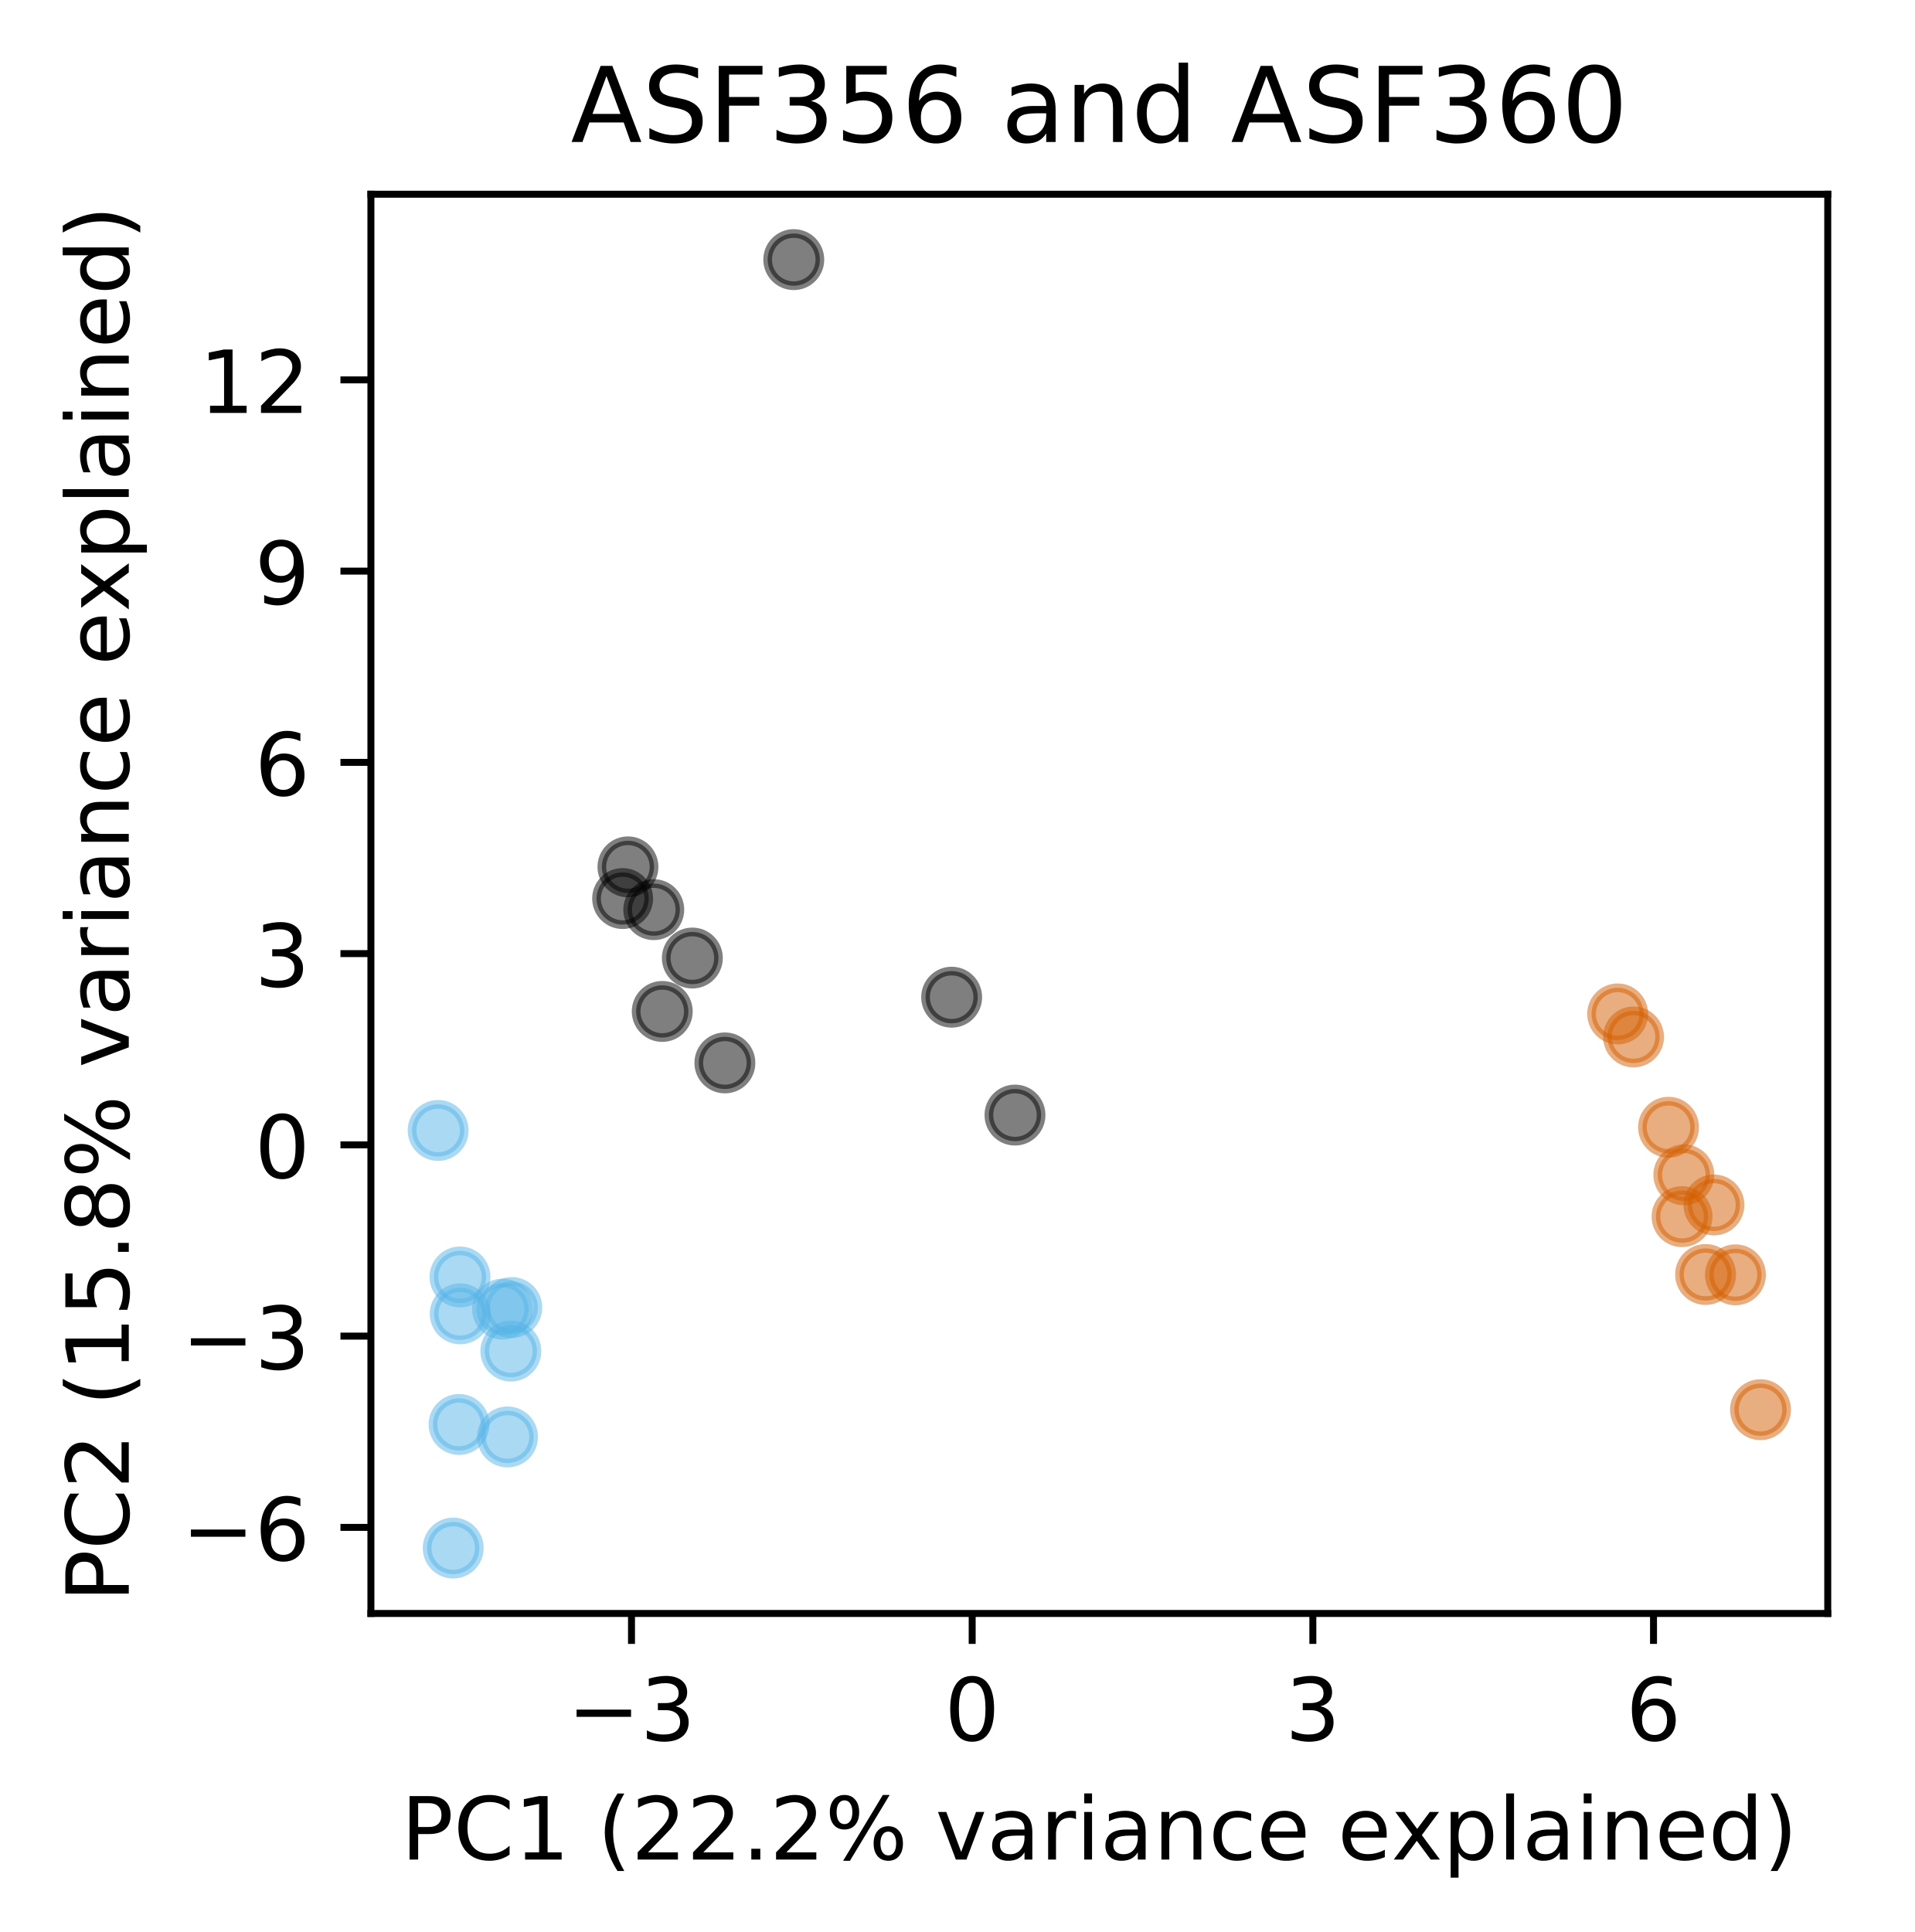
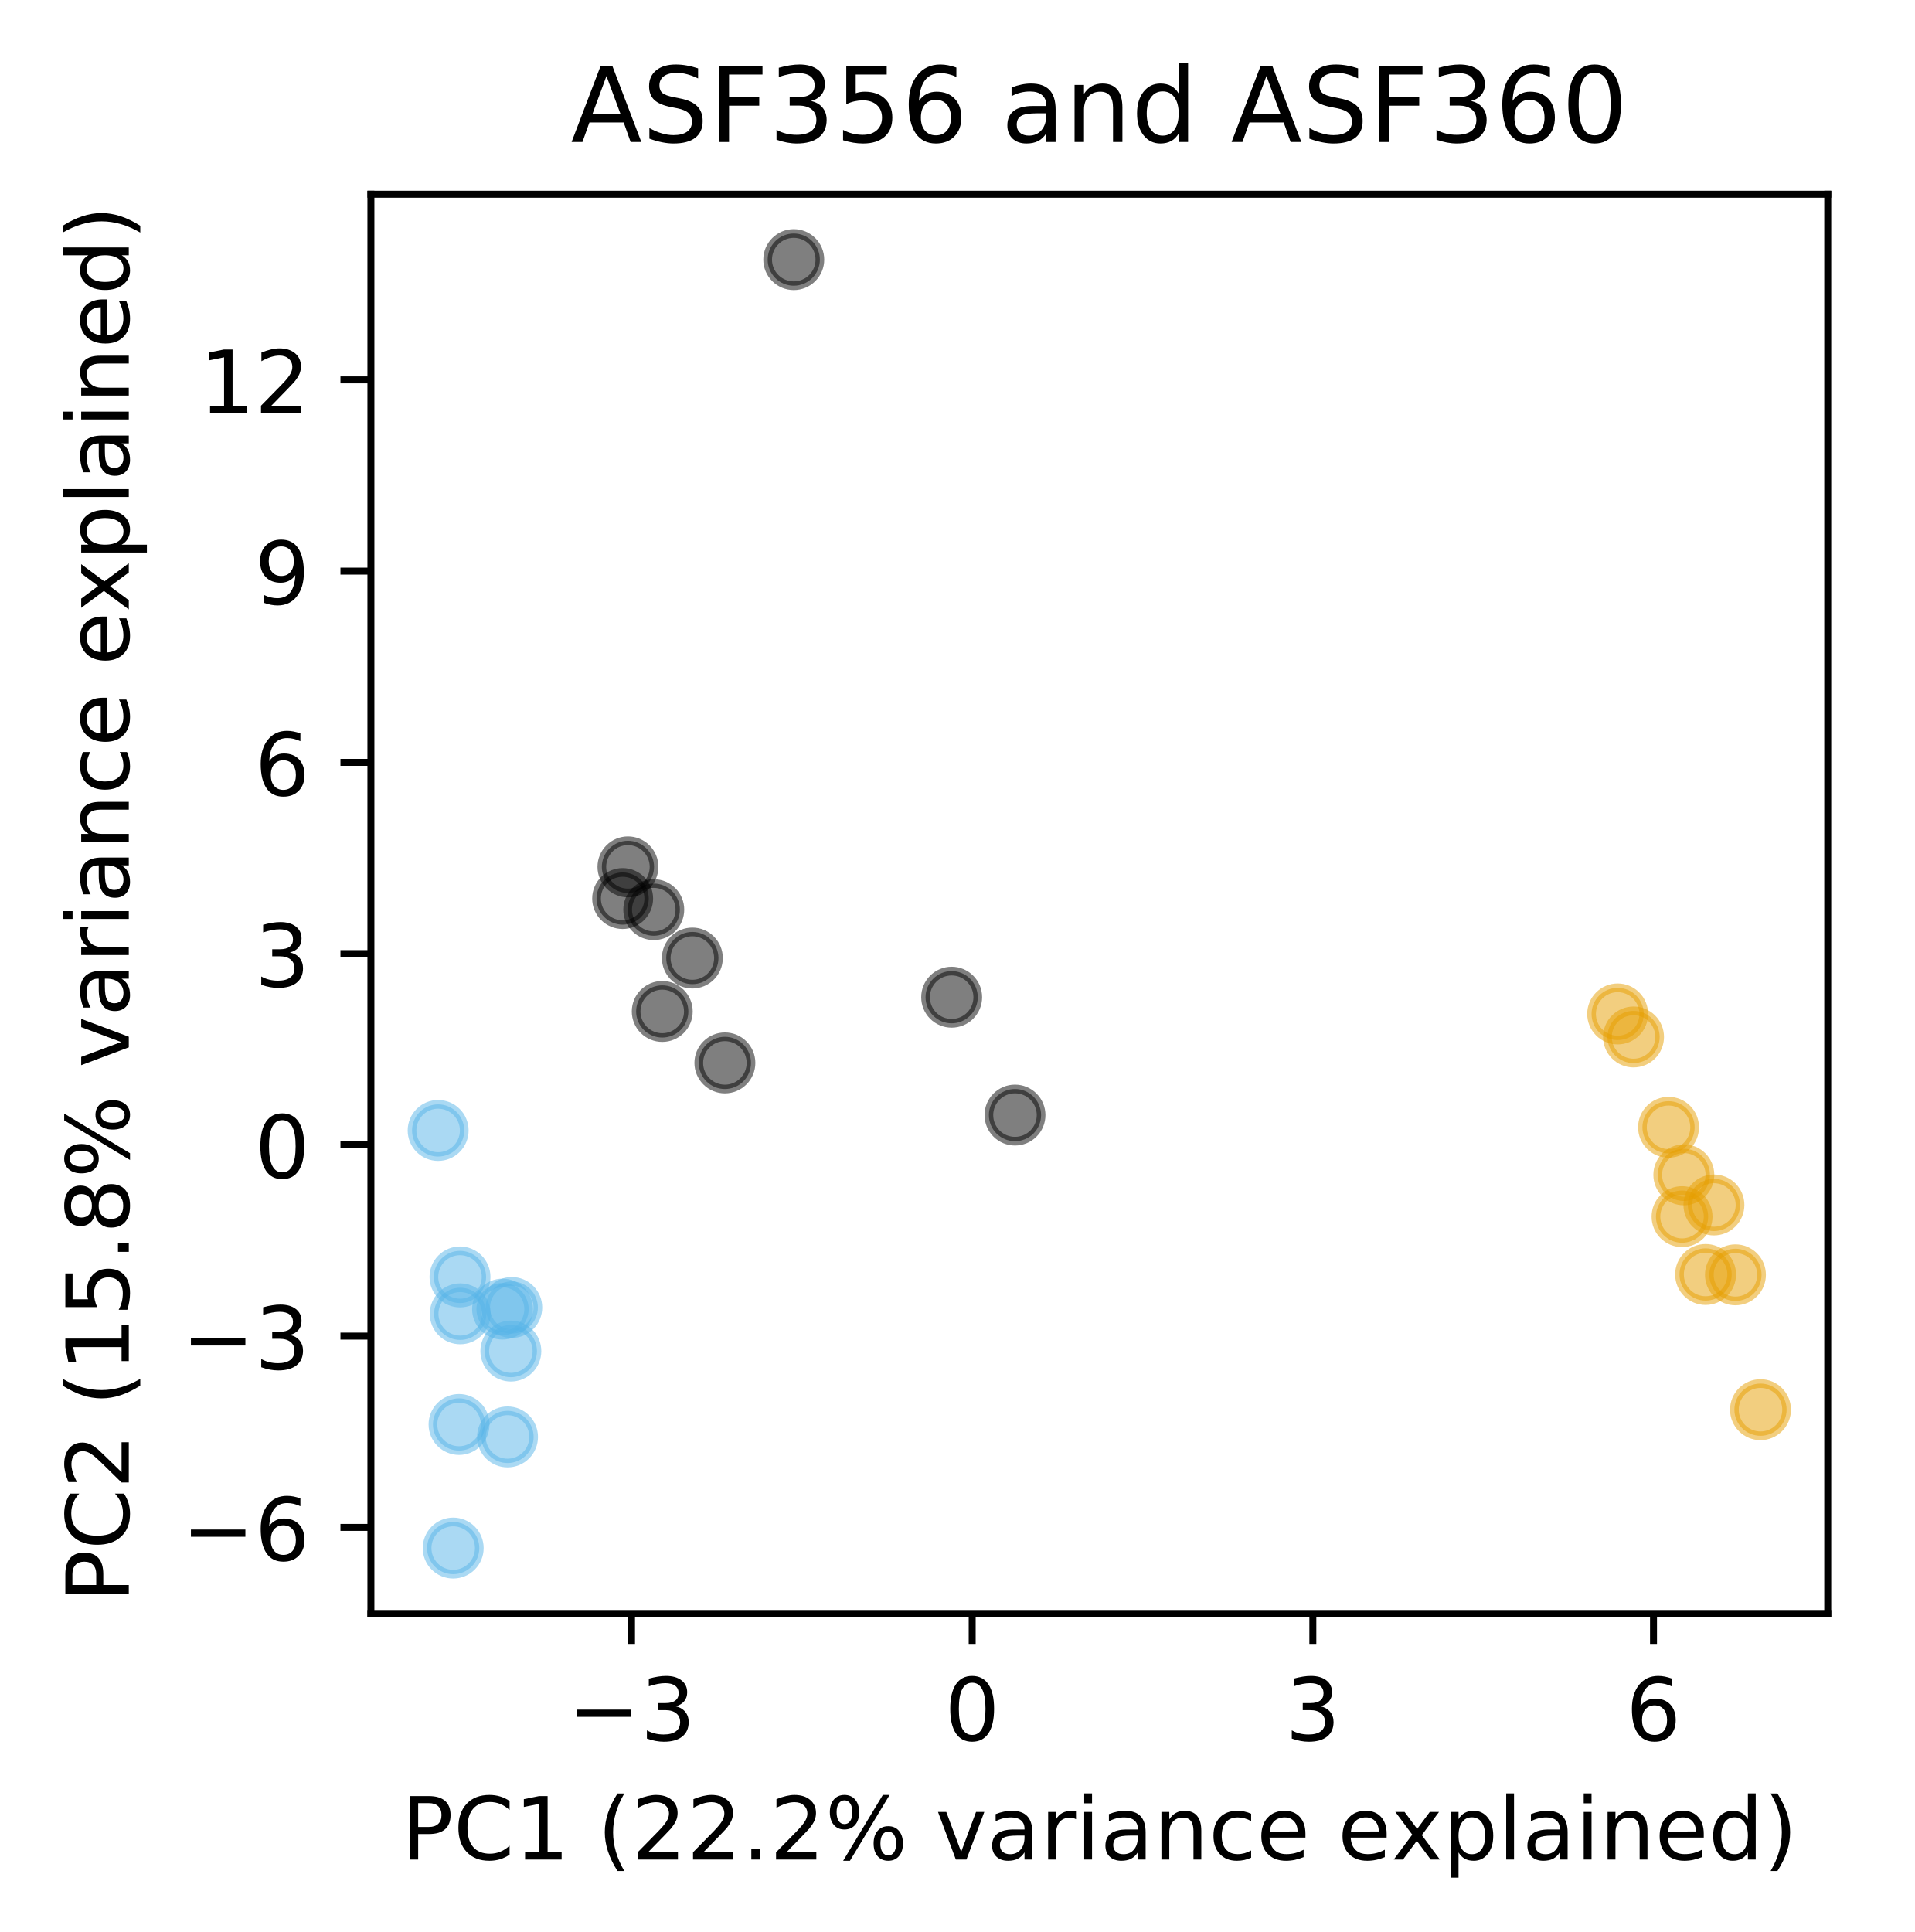
<svg xmlns="http://www.w3.org/2000/svg" xmlns:xlink="http://www.w3.org/1999/xlink" height="222pt" version="1.1" viewBox="0 0 220 222" width="220pt">
  <defs>
    <style type="text/css">
*{stroke-linecap:butt;stroke-linejoin:round;}
  </style>
  </defs>
  <g id="figure_1">
    <g id="patch_1">
      <path d="M 0 222.954  L 220.72 222.954  L 220.72 0  L 0 0  z " style="fill:#ffffff;" />
    </g>
    <g id="axes_1">
      <g id="patch_2">
        <path d="M 42.62 185.398  L 210.02 185.398  L 210.02 22.318  L 42.62 22.318  z " style="fill:#ffffff;" />
      </g>
      <g id="PathCollection_1">
        <defs>
-           <path d="M 0 3  C 0.796 3 1.559 2.684 2.121 2.121  C 2.684 1.559 3 0.796 3 0  C 3 -0.796 2.684 -1.559 2.121 -2.121  C 1.559 -2.684 0.796 -3 0 -3  C -0.796 -3 -1.559 -2.684 -2.121 -2.121  C -2.684 -1.559 -3 -0.796 -3 0  C -3 0.796 -2.684 1.559 -2.121 2.121  C -1.559 2.684 -0.796 3 0 3  z " id="C0_0_cb79725fd7" />
+           <path d="M 0 3  C 0.796 3 1.559 2.684 2.121 2.121  C 2.684 1.559 3 0.796 3 0  C 3 -0.796 2.684 -1.559 2.121 -2.121  C 1.559 -2.684 0.796 -3 0 -3  C -0.796 -3 -1.559 -2.684 -2.121 -2.121  C -2.684 -1.559 -3 -0.796 -3 0  C -3 0.796 -2.684 1.559 -2.121 2.121  C -1.559 2.684 -0.796 3 0 3  z " id="C0_0_f598b2b5f3" />
        </defs>
-         <g clip-path="url(#pa70b4f142e)">
-           <use style="fill-opacity:0.5;stroke:#000000;stroke-opacity:0.5;" x="76.097" xlink:href="#C0_0_cb79725fd7" y="116.222" />
-         </g>
-         <g clip-path="url(#pa70b4f142e)">
-           <use style="fill-opacity:0.5;stroke:#000000;stroke-opacity:0.5;" x="75.122" xlink:href="#C0_0_cb79725fd7" y="104.525" />
-         </g>
-         <g clip-path="url(#pa70b4f142e)">
-           <use style="fill:#56b4e9;fill-opacity:0.5;stroke:#56b4e9;stroke-opacity:0.5;" x="52.076" xlink:href="#C0_0_cb79725fd7" y="177.884" />
-         </g>
-         <g clip-path="url(#pa70b4f142e)">
-           <use style="fill:#d55e00;fill-opacity:0.5;stroke:#d55e00;stroke-opacity:0.5;" x="193.28" xlink:href="#C0_0_cb79725fd7" y="139.801" />
-         </g>
-         <g clip-path="url(#pa70b4f142e)">
-           <use style="fill:#d55e00;fill-opacity:0.5;stroke:#d55e00;stroke-opacity:0.5;" x="202.294" xlink:href="#C0_0_cb79725fd7" y="161.983" />
-         </g>
-         <g clip-path="url(#pa70b4f142e)">
-           <use style="fill:#56b4e9;fill-opacity:0.5;stroke:#56b4e9;stroke-opacity:0.5;" x="50.346" xlink:href="#C0_0_cb79725fd7" y="129.897" />
-         </g>
-         <g clip-path="url(#pa70b4f142e)">
-           <use style="fill:#56b4e9;fill-opacity:0.5;stroke:#56b4e9;stroke-opacity:0.5;" x="57.748" xlink:href="#C0_0_cb79725fd7" y="150.427" />
-         </g>
-         <g clip-path="url(#pa70b4f142e)">
-           <use style="fill:#d55e00;fill-opacity:0.5;stroke:#d55e00;stroke-opacity:0.5;" x="187.705" xlink:href="#C0_0_cb79725fd7" y="119.154" />
-         </g>
-         <g clip-path="url(#pa70b4f142e)">
-           <use style="fill-opacity:0.5;stroke:#000000;stroke-opacity:0.5;" x="72.155" xlink:href="#C0_0_cb79725fd7" y="99.61" />
-         </g>
-         <g clip-path="url(#pa70b4f142e)">
-           <use style="fill:#56b4e9;fill-opacity:0.5;stroke:#56b4e9;stroke-opacity:0.5;" x="52.748" xlink:href="#C0_0_cb79725fd7" y="163.682" />
-         </g>
-         <g clip-path="url(#pa70b4f142e)">
-           <use style="fill-opacity:0.5;stroke:#000000;stroke-opacity:0.5;" x="91.209" xlink:href="#C0_0_cb79725fd7" y="29.832" />
-         </g>
-         <g clip-path="url(#pa70b4f142e)">
-           <use style="fill:#d55e00;fill-opacity:0.5;stroke:#d55e00;stroke-opacity:0.5;" x="196.942" xlink:href="#C0_0_cb79725fd7" y="138.458" />
-         </g>
-         <g clip-path="url(#pa70b4f142e)">
-           <use style="fill:#56b4e9;fill-opacity:0.5;stroke:#56b4e9;stroke-opacity:0.5;" x="58.806" xlink:href="#C0_0_cb79725fd7" y="150.242" />
-         </g>
-         <g clip-path="url(#pa70b4f142e)">
-           <use style="fill-opacity:0.5;stroke:#000000;stroke-opacity:0.5;" x="116.629" xlink:href="#C0_0_cb79725fd7" y="128.13" />
-         </g>
-         <g clip-path="url(#pa70b4f142e)">
-           <use style="fill:#d55e00;fill-opacity:0.5;stroke:#d55e00;stroke-opacity:0.5;" x="193.484" xlink:href="#C0_0_cb79725fd7" y="134.997" />
-         </g>
-         <g clip-path="url(#pa70b4f142e)">
-           <use style="fill-opacity:0.5;stroke:#000000;stroke-opacity:0.5;" x="79.556" xlink:href="#C0_0_cb79725fd7" y="110.086" />
-         </g>
-         <g clip-path="url(#pa70b4f142e)">
-           <use style="fill:#56b4e9;fill-opacity:0.5;stroke:#56b4e9;stroke-opacity:0.5;" x="58.319" xlink:href="#C0_0_cb79725fd7" y="165.114" />
-         </g>
-         <g clip-path="url(#pa70b4f142e)">
-           <use style="fill:#56b4e9;fill-opacity:0.5;stroke:#56b4e9;stroke-opacity:0.5;" x="52.857" xlink:href="#C0_0_cb79725fd7" y="146.73" />
-         </g>
-         <g clip-path="url(#pa70b4f142e)">
-           <use style="fill-opacity:0.5;stroke:#000000;stroke-opacity:0.5;" x="71.546" xlink:href="#C0_0_cb79725fd7" y="103.249" />
-         </g>
-         <g clip-path="url(#pa70b4f142e)">
-           <use style="fill-opacity:0.5;stroke:#000000;stroke-opacity:0.5;" x="83.295" xlink:href="#C0_0_cb79725fd7" y="122.135" />
-         </g>
-         <g clip-path="url(#pa70b4f142e)">
-           <use style="fill:#d55e00;fill-opacity:0.5;stroke:#d55e00;stroke-opacity:0.5;" x="185.881" xlink:href="#C0_0_cb79725fd7" y="116.508" />
-         </g>
-         <g clip-path="url(#pa70b4f142e)">
-           <use style="fill-opacity:0.5;stroke:#000000;stroke-opacity:0.5;" x="109.352" xlink:href="#C0_0_cb79725fd7" y="114.585" />
-         </g>
-         <g clip-path="url(#pa70b4f142e)">
-           <use style="fill:#d55e00;fill-opacity:0.5;stroke:#d55e00;stroke-opacity:0.5;" x="195.985" xlink:href="#C0_0_cb79725fd7" y="146.448" />
-         </g>
-         <g clip-path="url(#pa70b4f142e)">
-           <use style="fill:#d55e00;fill-opacity:0.5;stroke:#d55e00;stroke-opacity:0.5;" x="199.415" xlink:href="#C0_0_cb79725fd7" y="146.488" />
-         </g>
-         <g clip-path="url(#pa70b4f142e)">
-           <use style="fill:#56b4e9;fill-opacity:0.5;stroke:#56b4e9;stroke-opacity:0.5;" x="58.7" xlink:href="#C0_0_cb79725fd7" y="155.25" />
-         </g>
-         <g clip-path="url(#pa70b4f142e)">
-           <use style="fill:#56b4e9;fill-opacity:0.5;stroke:#56b4e9;stroke-opacity:0.5;" x="52.882" xlink:href="#C0_0_cb79725fd7" y="150.968" />
-         </g>
-         <g clip-path="url(#pa70b4f142e)">
-           <use style="fill:#d55e00;fill-opacity:0.5;stroke:#d55e00;stroke-opacity:0.5;" x="191.727" xlink:href="#C0_0_cb79725fd7" y="129.533" />
+         <g clip-path="url(#p689ee7a5fa)">
+           <use style="fill-opacity:0.5;stroke:#000000;stroke-opacity:0.5;" x="76.097" xlink:href="#C0_0_f598b2b5f3" y="116.222" />
+         </g>
+         <g clip-path="url(#p689ee7a5fa)">
+           <use style="fill-opacity:0.5;stroke:#000000;stroke-opacity:0.5;" x="75.122" xlink:href="#C0_0_f598b2b5f3" y="104.525" />
+         </g>
+         <g clip-path="url(#p689ee7a5fa)">
+           <use style="fill:#56b4e9;fill-opacity:0.5;stroke:#56b4e9;stroke-opacity:0.5;" x="52.076" xlink:href="#C0_0_f598b2b5f3" y="177.884" />
+         </g>
+         <g clip-path="url(#p689ee7a5fa)">
+           <use style="fill:#e69f00;fill-opacity:0.5;stroke:#e69f00;stroke-opacity:0.5;" x="193.28" xlink:href="#C0_0_f598b2b5f3" y="139.801" />
+         </g>
+         <g clip-path="url(#p689ee7a5fa)">
+           <use style="fill:#e69f00;fill-opacity:0.5;stroke:#e69f00;stroke-opacity:0.5;" x="202.294" xlink:href="#C0_0_f598b2b5f3" y="161.983" />
+         </g>
+         <g clip-path="url(#p689ee7a5fa)">
+           <use style="fill:#56b4e9;fill-opacity:0.5;stroke:#56b4e9;stroke-opacity:0.5;" x="50.346" xlink:href="#C0_0_f598b2b5f3" y="129.897" />
+         </g>
+         <g clip-path="url(#p689ee7a5fa)">
+           <use style="fill:#56b4e9;fill-opacity:0.5;stroke:#56b4e9;stroke-opacity:0.5;" x="57.748" xlink:href="#C0_0_f598b2b5f3" y="150.427" />
+         </g>
+         <g clip-path="url(#p689ee7a5fa)">
+           <use style="fill:#e69f00;fill-opacity:0.5;stroke:#e69f00;stroke-opacity:0.5;" x="187.705" xlink:href="#C0_0_f598b2b5f3" y="119.154" />
+         </g>
+         <g clip-path="url(#p689ee7a5fa)">
+           <use style="fill-opacity:0.5;stroke:#000000;stroke-opacity:0.5;" x="72.155" xlink:href="#C0_0_f598b2b5f3" y="99.61" />
+         </g>
+         <g clip-path="url(#p689ee7a5fa)">
+           <use style="fill:#56b4e9;fill-opacity:0.5;stroke:#56b4e9;stroke-opacity:0.5;" x="52.748" xlink:href="#C0_0_f598b2b5f3" y="163.682" />
+         </g>
+         <g clip-path="url(#p689ee7a5fa)">
+           <use style="fill-opacity:0.5;stroke:#000000;stroke-opacity:0.5;" x="91.209" xlink:href="#C0_0_f598b2b5f3" y="29.832" />
+         </g>
+         <g clip-path="url(#p689ee7a5fa)">
+           <use style="fill:#e69f00;fill-opacity:0.5;stroke:#e69f00;stroke-opacity:0.5;" x="196.942" xlink:href="#C0_0_f598b2b5f3" y="138.458" />
+         </g>
+         <g clip-path="url(#p689ee7a5fa)">
+           <use style="fill:#56b4e9;fill-opacity:0.5;stroke:#56b4e9;stroke-opacity:0.5;" x="58.806" xlink:href="#C0_0_f598b2b5f3" y="150.242" />
+         </g>
+         <g clip-path="url(#p689ee7a5fa)">
+           <use style="fill-opacity:0.5;stroke:#000000;stroke-opacity:0.5;" x="116.629" xlink:href="#C0_0_f598b2b5f3" y="128.13" />
+         </g>
+         <g clip-path="url(#p689ee7a5fa)">
+           <use style="fill:#e69f00;fill-opacity:0.5;stroke:#e69f00;stroke-opacity:0.5;" x="193.484" xlink:href="#C0_0_f598b2b5f3" y="134.997" />
+         </g>
+         <g clip-path="url(#p689ee7a5fa)">
+           <use style="fill-opacity:0.5;stroke:#000000;stroke-opacity:0.5;" x="79.556" xlink:href="#C0_0_f598b2b5f3" y="110.086" />
+         </g>
+         <g clip-path="url(#p689ee7a5fa)">
+           <use style="fill:#56b4e9;fill-opacity:0.5;stroke:#56b4e9;stroke-opacity:0.5;" x="58.319" xlink:href="#C0_0_f598b2b5f3" y="165.114" />
+         </g>
+         <g clip-path="url(#p689ee7a5fa)">
+           <use style="fill:#56b4e9;fill-opacity:0.5;stroke:#56b4e9;stroke-opacity:0.5;" x="52.857" xlink:href="#C0_0_f598b2b5f3" y="146.73" />
+         </g>
+         <g clip-path="url(#p689ee7a5fa)">
+           <use style="fill-opacity:0.5;stroke:#000000;stroke-opacity:0.5;" x="71.546" xlink:href="#C0_0_f598b2b5f3" y="103.249" />
+         </g>
+         <g clip-path="url(#p689ee7a5fa)">
+           <use style="fill-opacity:0.5;stroke:#000000;stroke-opacity:0.5;" x="83.295" xlink:href="#C0_0_f598b2b5f3" y="122.135" />
+         </g>
+         <g clip-path="url(#p689ee7a5fa)">
+           <use style="fill:#e69f00;fill-opacity:0.5;stroke:#e69f00;stroke-opacity:0.5;" x="185.881" xlink:href="#C0_0_f598b2b5f3" y="116.508" />
+         </g>
+         <g clip-path="url(#p689ee7a5fa)">
+           <use style="fill-opacity:0.5;stroke:#000000;stroke-opacity:0.5;" x="109.352" xlink:href="#C0_0_f598b2b5f3" y="114.585" />
+         </g>
+         <g clip-path="url(#p689ee7a5fa)">
+           <use style="fill:#e69f00;fill-opacity:0.5;stroke:#e69f00;stroke-opacity:0.5;" x="195.985" xlink:href="#C0_0_f598b2b5f3" y="146.448" />
+         </g>
+         <g clip-path="url(#p689ee7a5fa)">
+           <use style="fill:#e69f00;fill-opacity:0.5;stroke:#e69f00;stroke-opacity:0.5;" x="199.415" xlink:href="#C0_0_f598b2b5f3" y="146.488" />
+         </g>
+         <g clip-path="url(#p689ee7a5fa)">
+           <use style="fill:#56b4e9;fill-opacity:0.5;stroke:#56b4e9;stroke-opacity:0.5;" x="58.7" xlink:href="#C0_0_f598b2b5f3" y="155.25" />
+         </g>
+         <g clip-path="url(#p689ee7a5fa)">
+           <use style="fill:#56b4e9;fill-opacity:0.5;stroke:#56b4e9;stroke-opacity:0.5;" x="52.882" xlink:href="#C0_0_f598b2b5f3" y="150.968" />
+         </g>
+         <g clip-path="url(#p689ee7a5fa)">
+           <use style="fill:#e69f00;fill-opacity:0.5;stroke:#e69f00;stroke-opacity:0.5;" x="191.727" xlink:href="#C0_0_f598b2b5f3" y="129.533" />
        </g>
      </g>
      <g id="matplotlib.axis_1">
        <g id="xtick_1">
          <g id="line2d_1">
            <defs>
-               <path d="M 0 0  L 0 3.5  " id="md413421fee" style="stroke:#000000;stroke-width:0.8;" />
-             </defs>
-             <g>
-               <use style="stroke:#000000;stroke-width:0.8;" x="72.564" xlink:href="#md413421fee" y="185.398" />
+               <path d="M 0 0  L 0 3.5  " id="mcedf0c65ef" style="stroke:#000000;stroke-width:0.8;" />
+             </defs>
+             <g>
+               <use style="stroke:#000000;stroke-width:0.8;" x="72.564" xlink:href="#mcedf0c65ef" y="185.398" />
            </g>
          </g>
          <g id="text_1">
            <defs>
              <path d="M 10.594 35.5  L 73.188 35.5  L 73.188 27.203  L 10.594 27.203  z " id="DejaVuSans-2212" />
              <path d="M 40.578 39.312  Q 47.656 37.797 51.625 33  Q 55.609 28.219 55.609 21.188  Q 55.609 10.406 48.188 4.484  Q 40.766 -1.422 27.094 -1.422  Q 22.516 -1.422 17.656 -0.516  Q 12.797 0.391 7.625 2.203  L 7.625 11.719  Q 11.719 9.328 16.594 8.109  Q 21.484 6.891 26.812 6.891  Q 36.078 6.891 40.938 10.547  Q 45.797 14.203 45.797 21.188  Q 45.797 27.641 41.281 31.266  Q 36.766 34.906 28.719 34.906  L 20.219 34.906  L 20.219 43.016  L 29.109 43.016  Q 36.375 43.016 40.234 45.922  Q 44.094 48.828 44.094 54.297  Q 44.094 59.906 40.109 62.906  Q 36.141 65.922 28.719 65.922  Q 24.656 65.922 20.016 65.031  Q 15.375 64.156 9.812 62.312  L 9.812 71.094  Q 15.438 72.656 20.344 73.438  Q 25.25 74.219 29.594 74.219  Q 40.828 74.219 47.359 69.109  Q 53.906 64.016 53.906 55.328  Q 53.906 49.266 50.438 45.094  Q 46.969 40.922 40.578 39.312  z " id="DejaVuSans-33" />
            </defs>
            <g transform="translate(65.19316 199.9966)scale(0.1 -0.1)">
              <use xlink:href="#DejaVuSans-2212" />
              <use x="83.789" xlink:href="#DejaVuSans-33" />
            </g>
          </g>
        </g>
        <g id="xtick_2">
          <g id="line2d_2">
            <g>
-               <use style="stroke:#000000;stroke-width:0.8;" x="111.71" xlink:href="#md413421fee" y="185.398" />
+               <use style="stroke:#000000;stroke-width:0.8;" x="111.71" xlink:href="#mcedf0c65ef" y="185.398" />
            </g>
          </g>
          <g id="text_2">
            <defs>
              <path d="M 31.781 66.406  Q 24.172 66.406 20.328 58.906  Q 16.5 51.422 16.5 36.375  Q 16.5 21.391 20.328 13.891  Q 24.172 6.391 31.781 6.391  Q 39.453 6.391 43.281 13.891  Q 47.125 21.391 47.125 36.375  Q 47.125 51.422 43.281 58.906  Q 39.453 66.406 31.781 66.406  z M 31.781 74.219  Q 44.047 74.219 50.516 64.516  Q 56.984 54.828 56.984 36.375  Q 56.984 17.969 50.516 8.266  Q 44.047 -1.422 31.781 -1.422  Q 19.531 -1.422 13.062 8.266  Q 6.594 17.969 6.594 36.375  Q 6.594 54.828 13.062 64.516  Q 19.531 74.219 31.781 74.219  z " id="DejaVuSans-30" />
            </defs>
            <g transform="translate(108.5283 199.9966)scale(0.1 -0.1)">
              <use xlink:href="#DejaVuSans-30" />
            </g>
          </g>
        </g>
        <g id="xtick_3">
          <g id="line2d_3">
            <g>
-               <use style="stroke:#000000;stroke-width:0.8;" x="150.855" xlink:href="#md413421fee" y="185.398" />
+               <use style="stroke:#000000;stroke-width:0.8;" x="150.855" xlink:href="#mcedf0c65ef" y="185.398" />
            </g>
          </g>
          <g id="text_3">
            <g transform="translate(147.6735 199.9966)scale(0.1 -0.1)">
              <use xlink:href="#DejaVuSans-33" />
            </g>
          </g>
        </g>
        <g id="xtick_4">
          <g id="line2d_4">
            <g>
-               <use style="stroke:#000000;stroke-width:0.8;" x="190" xlink:href="#md413421fee" y="185.398" />
+               <use style="stroke:#000000;stroke-width:0.8;" x="190" xlink:href="#mcedf0c65ef" y="185.398" />
            </g>
          </g>
          <g id="text_4">
            <defs>
              <path d="M 33.016 40.375  Q 26.375 40.375 22.484 35.828  Q 18.609 31.297 18.609 23.391  Q 18.609 15.531 22.484 10.953  Q 26.375 6.391 33.016 6.391  Q 39.656 6.391 43.531 10.953  Q 47.406 15.531 47.406 23.391  Q 47.406 31.297 43.531 35.828  Q 39.656 40.375 33.016 40.375  z M 52.594 71.297  L 52.594 62.312  Q 48.875 64.062 45.094 64.984  Q 41.312 65.922 37.594 65.922  Q 27.828 65.922 22.672 59.328  Q 17.531 52.734 16.797 39.406  Q 19.672 43.656 24.016 45.922  Q 28.375 48.188 33.594 48.188  Q 44.578 48.188 50.953 41.516  Q 57.328 34.859 57.328 23.391  Q 57.328 12.156 50.688 5.359  Q 44.047 -1.422 33.016 -1.422  Q 20.359 -1.422 13.672 8.266  Q 6.984 17.969 6.984 36.375  Q 6.984 53.656 15.188 63.938  Q 23.391 74.219 37.203 74.219  Q 40.922 74.219 44.703 73.484  Q 48.484 72.75 52.594 71.297  z " id="DejaVuSans-36" />
            </defs>
            <g transform="translate(186.8188 199.9966)scale(0.1 -0.1)">
              <use xlink:href="#DejaVuSans-36" />
            </g>
          </g>
        </g>
        <g id="text_5">
          <defs>
            <path d="M 19.672 64.797  L 19.672 37.406  L 32.078 37.406  Q 38.969 37.406 42.719 40.969  Q 46.484 44.531 46.484 51.125  Q 46.484 57.672 42.719 61.234  Q 38.969 64.797 32.078 64.797  z M 9.812 72.906  L 32.078 72.906  Q 44.344 72.906 50.609 67.359  Q 56.891 61.812 56.891 51.125  Q 56.891 40.328 50.609 34.812  Q 44.344 29.297 32.078 29.297  L 19.672 29.297  L 19.672 0  L 9.812 0  z " id="DejaVuSans-50" />
            <path d="M 64.406 67.281  L 64.406 56.891  Q 59.422 61.531 53.781 63.812  Q 48.141 66.109 41.797 66.109  Q 29.297 66.109 22.656 58.469  Q 16.016 50.828 16.016 36.375  Q 16.016 21.969 22.656 14.328  Q 29.297 6.688 41.797 6.688  Q 48.141 6.688 53.781 8.984  Q 59.422 11.281 64.406 15.922  L 64.406 5.609  Q 59.234 2.094 53.438 0.328  Q 47.656 -1.422 41.219 -1.422  Q 24.656 -1.422 15.125 8.703  Q 5.609 18.844 5.609 36.375  Q 5.609 53.953 15.125 64.078  Q 24.656 74.219 41.219 74.219  Q 47.75 74.219 53.531 72.484  Q 59.328 70.75 64.406 67.281  z " id="DejaVuSans-43" />
            <path d="M 12.406 8.297  L 28.516 8.297  L 28.516 63.922  L 10.984 60.406  L 10.984 69.391  L 28.422 72.906  L 38.281 72.906  L 38.281 8.297  L 54.391 8.297  L 54.391 0  L 12.406 0  z " id="DejaVuSans-31" />
            <path id="DejaVuSans-20" />
            <path d="M 31 75.875  Q 24.469 64.656 21.281 53.656  Q 18.109 42.672 18.109 31.391  Q 18.109 20.125 21.312 9.062  Q 24.516 -2 31 -13.188  L 23.188 -13.188  Q 15.875 -1.703 12.234 9.375  Q 8.594 20.453 8.594 31.391  Q 8.594 42.281 12.203 53.312  Q 15.828 64.359 23.188 75.875  z " id="DejaVuSans-28" />
            <path d="M 19.188 8.297  L 53.609 8.297  L 53.609 0  L 7.328 0  L 7.328 8.297  Q 12.938 14.109 22.625 23.891  Q 32.328 33.688 34.812 36.531  Q 39.547 41.844 41.422 45.531  Q 43.312 49.219 43.312 52.781  Q 43.312 58.594 39.234 62.25  Q 35.156 65.922 28.609 65.922  Q 23.969 65.922 18.812 64.312  Q 13.672 62.703 7.812 59.422  L 7.812 69.391  Q 13.766 71.781 18.938 73  Q 24.125 74.219 28.422 74.219  Q 39.75 74.219 46.484 68.547  Q 53.219 62.891 53.219 53.422  Q 53.219 48.922 51.531 44.891  Q 49.859 40.875 45.406 35.406  Q 44.188 33.984 37.641 27.219  Q 31.109 20.453 19.188 8.297  z " id="DejaVuSans-32" />
            <path d="M 10.688 12.406  L 21 12.406  L 21 0  L 10.688 0  z " id="DejaVuSans-2e" />
            <path d="M 72.703 32.078  Q 68.453 32.078 66.031 28.469  Q 63.625 24.859 63.625 18.406  Q 63.625 12.062 66.031 8.422  Q 68.453 4.781 72.703 4.781  Q 76.859 4.781 79.266 8.422  Q 81.688 12.062 81.688 18.406  Q 81.688 24.812 79.266 28.438  Q 76.859 32.078 72.703 32.078  z M 72.703 38.281  Q 80.422 38.281 84.953 32.906  Q 89.5 27.547 89.5 18.406  Q 89.5 9.281 84.938 3.922  Q 80.375 -1.422 72.703 -1.422  Q 64.891 -1.422 60.344 3.922  Q 55.812 9.281 55.812 18.406  Q 55.812 27.594 60.375 32.938  Q 64.938 38.281 72.703 38.281  z M 22.312 68.016  Q 18.109 68.016 15.688 64.375  Q 13.281 60.75 13.281 54.391  Q 13.281 47.953 15.672 44.328  Q 18.062 40.719 22.312 40.719  Q 26.562 40.719 28.969 44.328  Q 31.391 47.953 31.391 54.391  Q 31.391 60.688 28.953 64.344  Q 26.516 68.016 22.312 68.016  z M 66.406 74.219  L 74.219 74.219  L 28.609 -1.422  L 20.797 -1.422  z M 22.312 74.219  Q 30.031 74.219 34.609 68.875  Q 39.203 63.531 39.203 54.391  Q 39.203 45.172 34.641 39.844  Q 30.078 34.516 22.312 34.516  Q 14.547 34.516 10.031 39.859  Q 5.516 45.219 5.516 54.391  Q 5.516 63.484 10.047 68.844  Q 14.594 74.219 22.312 74.219  z " id="DejaVuSans-25" />
            <path d="M 2.984 54.688  L 12.5 54.688  L 29.594 8.797  L 46.688 54.688  L 56.203 54.688  L 35.688 0  L 23.484 0  z " id="DejaVuSans-76" />
            <path d="M 34.281 27.484  Q 23.391 27.484 19.188 25  Q 14.984 22.516 14.984 16.5  Q 14.984 11.719 18.141 8.906  Q 21.297 6.109 26.703 6.109  Q 34.188 6.109 38.703 11.406  Q 43.219 16.703 43.219 25.484  L 43.219 27.484  z M 52.203 31.203  L 52.203 0  L 43.219 0  L 43.219 8.297  Q 40.141 3.328 35.547 0.953  Q 30.953 -1.422 24.312 -1.422  Q 15.922 -1.422 10.953 3.297  Q 6 8.016 6 15.922  Q 6 25.141 12.172 29.828  Q 18.359 34.516 30.609 34.516  L 43.219 34.516  L 43.219 35.406  Q 43.219 41.609 39.141 45  Q 35.062 48.391 27.688 48.391  Q 23 48.391 18.547 47.266  Q 14.109 46.141 10.016 43.891  L 10.016 52.203  Q 14.938 54.109 19.578 55.047  Q 24.219 56 28.609 56  Q 40.484 56 46.344 49.844  Q 52.203 43.703 52.203 31.203  z " id="DejaVuSans-61" />
            <path d="M 41.109 46.297  Q 39.594 47.172 37.812 47.578  Q 36.031 48 33.891 48  Q 26.266 48 22.188 43.047  Q 18.109 38.094 18.109 28.812  L 18.109 0  L 9.078 0  L 9.078 54.688  L 18.109 54.688  L 18.109 46.188  Q 20.953 51.172 25.484 53.578  Q 30.031 56 36.531 56  Q 37.453 56 38.578 55.875  Q 39.703 55.766 41.062 55.516  z " id="DejaVuSans-72" />
            <path d="M 9.422 54.688  L 18.406 54.688  L 18.406 0  L 9.422 0  z M 9.422 75.984  L 18.406 75.984  L 18.406 64.594  L 9.422 64.594  z " id="DejaVuSans-69" />
            <path d="M 54.891 33.016  L 54.891 0  L 45.906 0  L 45.906 32.719  Q 45.906 40.484 42.875 44.328  Q 39.844 48.188 33.797 48.188  Q 26.516 48.188 22.312 43.547  Q 18.109 38.922 18.109 30.906  L 18.109 0  L 9.078 0  L 9.078 54.688  L 18.109 54.688  L 18.109 46.188  Q 21.344 51.125 25.703 53.562  Q 30.078 56 35.797 56  Q 45.219 56 50.047 50.172  Q 54.891 44.344 54.891 33.016  z " id="DejaVuSans-6e" />
            <path d="M 48.781 52.594  L 48.781 44.188  Q 44.969 46.297 41.141 47.344  Q 37.312 48.391 33.406 48.391  Q 24.656 48.391 19.812 42.844  Q 14.984 37.312 14.984 27.297  Q 14.984 17.281 19.812 11.734  Q 24.656 6.203 33.406 6.203  Q 37.312 6.203 41.141 7.25  Q 44.969 8.297 48.781 10.406  L 48.781 2.094  Q 45.016 0.344 40.984 -0.531  Q 36.969 -1.422 32.422 -1.422  Q 20.062 -1.422 12.781 6.344  Q 5.516 14.109 5.516 27.297  Q 5.516 40.672 12.859 48.328  Q 20.219 56 33.016 56  Q 37.156 56 41.109 55.141  Q 45.062 54.297 48.781 52.594  z " id="DejaVuSans-63" />
            <path d="M 56.203 29.594  L 56.203 25.203  L 14.891 25.203  Q 15.484 15.922 20.484 11.062  Q 25.484 6.203 34.422 6.203  Q 39.594 6.203 44.453 7.469  Q 49.312 8.734 54.109 11.281  L 54.109 2.781  Q 49.266 0.734 44.188 -0.344  Q 39.109 -1.422 33.891 -1.422  Q 20.797 -1.422 13.156 6.188  Q 5.516 13.812 5.516 26.812  Q 5.516 40.234 12.766 48.109  Q 20.016 56 32.328 56  Q 43.359 56 49.781 48.891  Q 56.203 41.797 56.203 29.594  z M 47.219 32.234  Q 47.125 39.594 43.094 43.984  Q 39.062 48.391 32.422 48.391  Q 24.906 48.391 20.391 44.141  Q 15.875 39.891 15.188 32.172  z " id="DejaVuSans-65" />
            <path d="M 54.891 54.688  L 35.109 28.078  L 55.906 0  L 45.312 0  L 29.391 21.484  L 13.484 0  L 2.875 0  L 24.125 28.609  L 4.688 54.688  L 15.281 54.688  L 29.781 35.203  L 44.281 54.688  z " id="DejaVuSans-78" />
            <path d="M 18.109 8.203  L 18.109 -20.797  L 9.078 -20.797  L 9.078 54.688  L 18.109 54.688  L 18.109 46.391  Q 20.953 51.266 25.266 53.625  Q 29.594 56 35.594 56  Q 45.562 56 51.781 48.094  Q 58.016 40.188 58.016 27.297  Q 58.016 14.406 51.781 6.484  Q 45.562 -1.422 35.594 -1.422  Q 29.594 -1.422 25.266 0.953  Q 20.953 3.328 18.109 8.203  z M 48.688 27.297  Q 48.688 37.203 44.609 42.844  Q 40.531 48.484 33.406 48.484  Q 26.266 48.484 22.188 42.844  Q 18.109 37.203 18.109 27.297  Q 18.109 17.391 22.188 11.75  Q 26.266 6.109 33.406 6.109  Q 40.531 6.109 44.609 11.75  Q 48.688 17.391 48.688 27.297  z " id="DejaVuSans-70" />
            <path d="M 9.422 75.984  L 18.406 75.984  L 18.406 0  L 9.422 0  z " id="DejaVuSans-6c" />
            <path d="M 45.406 46.391  L 45.406 75.984  L 54.391 75.984  L 54.391 0  L 45.406 0  L 45.406 8.203  Q 42.578 3.328 38.25 0.953  Q 33.938 -1.422 27.875 -1.422  Q 17.969 -1.422 11.734 6.484  Q 5.516 14.406 5.516 27.297  Q 5.516 40.188 11.734 48.094  Q 17.969 56 27.875 56  Q 33.938 56 38.25 53.625  Q 42.578 51.266 45.406 46.391  z M 14.797 27.297  Q 14.797 17.391 18.875 11.75  Q 22.953 6.109 30.078 6.109  Q 37.203 6.109 41.297 11.75  Q 45.406 17.391 45.406 27.297  Q 45.406 37.203 41.297 42.844  Q 37.203 48.484 30.078 48.484  Q 22.953 48.484 18.875 42.844  Q 14.797 37.203 14.797 27.297  z " id="DejaVuSans-64" />
            <path d="M 8.016 75.875  L 15.828 75.875  Q 23.141 64.359 26.781 53.312  Q 30.422 42.281 30.422 31.391  Q 30.422 20.453 26.781 9.375  Q 23.141 -1.703 15.828 -13.188  L 8.016 -13.188  Q 14.5 -2 17.703 9.062  Q 20.906 20.125 20.906 31.391  Q 20.906 42.672 17.703 53.656  Q 14.5 64.656 8.016 75.875  z " id="DejaVuSans-29" />
          </defs>
          <g transform="translate(46.08281 213.6747)scale(0.1 -0.1)">
            <use xlink:href="#DejaVuSans-50" />
            <use x="60.303" xlink:href="#DejaVuSans-43" />
            <use x="130.127" xlink:href="#DejaVuSans-31" />
            <use x="193.75" xlink:href="#DejaVuSans-20" />
            <use x="225.537" xlink:href="#DejaVuSans-28" />
            <use x="264.551" xlink:href="#DejaVuSans-32" />
            <use x="328.174" xlink:href="#DejaVuSans-32" />
            <use x="391.797" xlink:href="#DejaVuSans-2e" />
            <use x="423.584" xlink:href="#DejaVuSans-32" />
            <use x="487.207" xlink:href="#DejaVuSans-25" />
            <use x="582.227" xlink:href="#DejaVuSans-20" />
            <use x="614.014" xlink:href="#DejaVuSans-76" />
            <use x="673.193" xlink:href="#DejaVuSans-61" />
            <use x="734.473" xlink:href="#DejaVuSans-72" />
            <use x="775.586" xlink:href="#DejaVuSans-69" />
            <use x="803.369" xlink:href="#DejaVuSans-61" />
            <use x="864.648" xlink:href="#DejaVuSans-6e" />
            <use x="928.027" xlink:href="#DejaVuSans-63" />
            <use x="983.008" xlink:href="#DejaVuSans-65" />
            <use x="1044.531" xlink:href="#DejaVuSans-20" />
            <use x="1076.318" xlink:href="#DejaVuSans-65" />
            <use x="1137.826" xlink:href="#DejaVuSans-78" />
            <use x="1197.006" xlink:href="#DejaVuSans-70" />
            <use x="1260.482" xlink:href="#DejaVuSans-6c" />
            <use x="1288.266" xlink:href="#DejaVuSans-61" />
            <use x="1349.545" xlink:href="#DejaVuSans-69" />
            <use x="1377.328" xlink:href="#DejaVuSans-6e" />
            <use x="1440.707" xlink:href="#DejaVuSans-65" />
            <use x="1502.23" xlink:href="#DejaVuSans-64" />
            <use x="1565.707" xlink:href="#DejaVuSans-29" />
          </g>
        </g>
      </g>
      <g id="matplotlib.axis_2">
        <g id="ytick_1">
          <g id="line2d_5">
            <defs>
-               <path d="M 0 0  L -3.5 0  " id="mbdaabee65e" style="stroke:#000000;stroke-width:0.8;" />
-             </defs>
-             <g>
-               <use style="stroke:#000000;stroke-width:0.8;" x="42.62" xlink:href="#mbdaabee65e" y="175.505" />
+               <path d="M 0 0  L -3.5 0  " id="m5c79d41b19" style="stroke:#000000;stroke-width:0.8;" />
+             </defs>
+             <g>
+               <use style="stroke:#000000;stroke-width:0.8;" x="42.62" xlink:href="#m5c79d41b19" y="175.505" />
            </g>
          </g>
          <g id="text_6">
            <g transform="translate(20.87813 179.3039)scale(0.1 -0.1)">
              <use xlink:href="#DejaVuSans-2212" />
              <use x="83.789" xlink:href="#DejaVuSans-36" />
            </g>
          </g>
        </g>
        <g id="ytick_2">
          <g id="line2d_6">
            <g>
-               <use style="stroke:#000000;stroke-width:0.8;" x="42.62" xlink:href="#mbdaabee65e" y="153.529" />
+               <use style="stroke:#000000;stroke-width:0.8;" x="42.62" xlink:href="#m5c79d41b19" y="153.529" />
            </g>
          </g>
          <g id="text_7">
            <g transform="translate(20.87813 157.3282)scale(0.1 -0.1)">
              <use xlink:href="#DejaVuSans-2212" />
              <use x="83.789" xlink:href="#DejaVuSans-33" />
            </g>
          </g>
        </g>
        <g id="ytick_3">
          <g id="line2d_7">
            <g>
-               <use style="stroke:#000000;stroke-width:0.8;" x="42.62" xlink:href="#mbdaabee65e" y="131.553" />
+               <use style="stroke:#000000;stroke-width:0.8;" x="42.62" xlink:href="#m5c79d41b19" y="131.553" />
            </g>
          </g>
          <g id="text_8">
            <g transform="translate(29.25781 135.3525)scale(0.1 -0.1)">
              <use xlink:href="#DejaVuSans-30" />
            </g>
          </g>
        </g>
        <g id="ytick_4">
          <g id="line2d_8">
            <g>
-               <use style="stroke:#000000;stroke-width:0.8;" x="42.62" xlink:href="#mbdaabee65e" y="109.578" />
+               <use style="stroke:#000000;stroke-width:0.8;" x="42.62" xlink:href="#m5c79d41b19" y="109.578" />
            </g>
          </g>
          <g id="text_9">
            <g transform="translate(29.25781 113.3768)scale(0.1 -0.1)">
              <use xlink:href="#DejaVuSans-33" />
            </g>
          </g>
        </g>
        <g id="ytick_5">
          <g id="line2d_9">
            <g>
-               <use style="stroke:#000000;stroke-width:0.8;" x="42.62" xlink:href="#mbdaabee65e" y="87.602" />
+               <use style="stroke:#000000;stroke-width:0.8;" x="42.62" xlink:href="#m5c79d41b19" y="87.602" />
            </g>
          </g>
          <g id="text_10">
            <g transform="translate(29.25781 91.40109)scale(0.1 -0.1)">
              <use xlink:href="#DejaVuSans-36" />
            </g>
          </g>
        </g>
        <g id="ytick_6">
          <g id="line2d_10">
            <g>
-               <use style="stroke:#000000;stroke-width:0.8;" x="42.62" xlink:href="#mbdaabee65e" y="65.626" />
+               <use style="stroke:#000000;stroke-width:0.8;" x="42.62" xlink:href="#m5c79d41b19" y="65.626" />
            </g>
          </g>
          <g id="text_11">
            <defs>
              <path d="M 10.984 1.516  L 10.984 10.5  Q 14.703 8.734 18.5 7.812  Q 22.312 6.891 25.984 6.891  Q 35.75 6.891 40.891 13.453  Q 46.047 20.016 46.781 33.406  Q 43.953 29.203 39.594 26.953  Q 35.25 24.703 29.984 24.703  Q 19.047 24.703 12.672 31.312  Q 6.297 37.938 6.297 49.422  Q 6.297 60.641 12.938 67.422  Q 19.578 74.219 30.609 74.219  Q 43.266 74.219 49.922 64.516  Q 56.594 54.828 56.594 36.375  Q 56.594 19.141 48.406 8.859  Q 40.234 -1.422 26.422 -1.422  Q 22.703 -1.422 18.891 -0.688  Q 15.094 0.047 10.984 1.516  z M 30.609 32.422  Q 37.25 32.422 41.125 36.953  Q 45.016 41.5 45.016 49.422  Q 45.016 57.281 41.125 61.844  Q 37.25 66.406 30.609 66.406  Q 23.969 66.406 20.094 61.844  Q 16.219 57.281 16.219 49.422  Q 16.219 41.5 20.094 36.953  Q 23.969 32.422 30.609 32.422  z " id="DejaVuSans-39" />
            </defs>
            <g transform="translate(29.25781 69.42539)scale(0.1 -0.1)">
              <use xlink:href="#DejaVuSans-39" />
            </g>
          </g>
        </g>
        <g id="ytick_7">
          <g id="line2d_11">
            <g>
-               <use style="stroke:#000000;stroke-width:0.8;" x="42.62" xlink:href="#mbdaabee65e" y="43.65" />
+               <use style="stroke:#000000;stroke-width:0.8;" x="42.62" xlink:href="#m5c79d41b19" y="43.65" />
            </g>
          </g>
          <g id="text_12">
            <g transform="translate(22.89531 47.44969)scale(0.1 -0.1)">
              <use xlink:href="#DejaVuSans-31" />
              <use x="63.623" xlink:href="#DejaVuSans-32" />
            </g>
          </g>
        </g>
        <g id="text_13">
          <defs>
            <path d="M 10.797 72.906  L 49.516 72.906  L 49.516 64.594  L 19.828 64.594  L 19.828 46.734  Q 21.969 47.469 24.109 47.828  Q 26.266 48.188 28.422 48.188  Q 40.625 48.188 47.75 41.5  Q 54.891 34.812 54.891 23.391  Q 54.891 11.625 47.562 5.094  Q 40.234 -1.422 26.906 -1.422  Q 22.312 -1.422 17.547 -0.641  Q 12.797 0.141 7.719 1.703  L 7.719 11.625  Q 12.109 9.234 16.797 8.062  Q 21.484 6.891 26.703 6.891  Q 35.156 6.891 40.078 11.328  Q 45.016 15.766 45.016 23.391  Q 45.016 31 40.078 35.438  Q 35.156 39.891 26.703 39.891  Q 22.75 39.891 18.812 39.016  Q 14.891 38.141 10.797 36.281  z " id="DejaVuSans-35" />
            <path d="M 31.781 34.625  Q 24.75 34.625 20.719 30.859  Q 16.703 27.094 16.703 20.516  Q 16.703 13.922 20.719 10.156  Q 24.75 6.391 31.781 6.391  Q 38.812 6.391 42.859 10.172  Q 46.922 13.969 46.922 20.516  Q 46.922 27.094 42.891 30.859  Q 38.875 34.625 31.781 34.625  z M 21.922 38.812  Q 15.578 40.375 12.031 44.719  Q 8.5 49.078 8.5 55.328  Q 8.5 64.062 14.719 69.141  Q 20.953 74.219 31.781 74.219  Q 42.672 74.219 48.875 69.141  Q 55.078 64.062 55.078 55.328  Q 55.078 49.078 51.531 44.719  Q 48 40.375 41.703 38.812  Q 48.828 37.156 52.797 32.312  Q 56.781 27.484 56.781 20.516  Q 56.781 9.906 50.312 4.234  Q 43.844 -1.422 31.781 -1.422  Q 19.734 -1.422 13.25 4.234  Q 6.781 9.906 6.781 20.516  Q 6.781 27.484 10.781 32.312  Q 14.797 37.156 21.922 38.812  z M 18.312 54.391  Q 18.312 48.734 21.844 45.562  Q 25.391 42.391 31.781 42.391  Q 38.141 42.391 41.719 45.562  Q 45.312 48.734 45.312 54.391  Q 45.312 60.062 41.719 63.234  Q 38.141 66.406 31.781 66.406  Q 25.391 66.406 21.844 63.234  Q 18.312 60.062 18.312 54.391  z " id="DejaVuSans-38" />
          </defs>
          <g transform="translate(14.79844 184.0956)rotate(-90)scale(0.1 -0.1)">
            <use xlink:href="#DejaVuSans-50" />
            <use x="60.303" xlink:href="#DejaVuSans-43" />
            <use x="130.127" xlink:href="#DejaVuSans-32" />
            <use x="193.75" xlink:href="#DejaVuSans-20" />
            <use x="225.537" xlink:href="#DejaVuSans-28" />
            <use x="264.551" xlink:href="#DejaVuSans-31" />
            <use x="328.174" xlink:href="#DejaVuSans-35" />
            <use x="391.797" xlink:href="#DejaVuSans-2e" />
            <use x="423.584" xlink:href="#DejaVuSans-38" />
            <use x="487.207" xlink:href="#DejaVuSans-25" />
            <use x="582.227" xlink:href="#DejaVuSans-20" />
            <use x="614.014" xlink:href="#DejaVuSans-76" />
            <use x="673.193" xlink:href="#DejaVuSans-61" />
            <use x="734.473" xlink:href="#DejaVuSans-72" />
            <use x="775.586" xlink:href="#DejaVuSans-69" />
            <use x="803.369" xlink:href="#DejaVuSans-61" />
            <use x="864.648" xlink:href="#DejaVuSans-6e" />
            <use x="928.027" xlink:href="#DejaVuSans-63" />
            <use x="983.008" xlink:href="#DejaVuSans-65" />
            <use x="1044.531" xlink:href="#DejaVuSans-20" />
            <use x="1076.318" xlink:href="#DejaVuSans-65" />
            <use x="1137.826" xlink:href="#DejaVuSans-78" />
            <use x="1197.006" xlink:href="#DejaVuSans-70" />
            <use x="1260.482" xlink:href="#DejaVuSans-6c" />
            <use x="1288.266" xlink:href="#DejaVuSans-61" />
            <use x="1349.545" xlink:href="#DejaVuSans-69" />
            <use x="1377.328" xlink:href="#DejaVuSans-6e" />
            <use x="1440.707" xlink:href="#DejaVuSans-65" />
            <use x="1502.23" xlink:href="#DejaVuSans-64" />
            <use x="1565.707" xlink:href="#DejaVuSans-29" />
          </g>
        </g>
      </g>
      <g id="patch_3">
        <path d="M 42.62 185.398  L 42.62 22.318  " style="fill:none;stroke:#000000;stroke-linecap:square;stroke-linejoin:miter;stroke-width:0.8;" />
      </g>
      <g id="patch_4">
        <path d="M 210.02 185.398  L 210.02 22.318  " style="fill:none;stroke:#000000;stroke-linecap:square;stroke-linejoin:miter;stroke-width:0.8;" />
      </g>
      <g id="patch_5">
        <path d="M 42.62 185.398  L 210.02 185.398  " style="fill:none;stroke:#000000;stroke-linecap:square;stroke-linejoin:miter;stroke-width:0.8;" />
      </g>
      <g id="patch_6">
        <path d="M 42.62 22.318  L 210.02 22.318  " style="fill:none;stroke:#000000;stroke-linecap:square;stroke-linejoin:miter;stroke-width:0.8;" />
      </g>
      <g id="text_14">
        <defs>
          <path d="M 34.188 63.188  L 20.797 26.906  L 47.609 26.906  z M 28.609 72.906  L 39.797 72.906  L 67.578 0  L 57.328 0  L 50.688 18.703  L 17.828 18.703  L 11.188 0  L 0.781 0  z " id="DejaVuSans-41" />
          <path d="M 53.516 70.516  L 53.516 60.891  Q 47.906 63.578 42.922 64.891  Q 37.938 66.219 33.297 66.219  Q 25.25 66.219 20.875 63.094  Q 16.5 59.969 16.5 54.203  Q 16.5 49.359 19.406 46.891  Q 22.312 44.438 30.422 42.922  L 36.375 41.703  Q 47.406 39.594 52.656 34.297  Q 57.906 29 57.906 20.125  Q 57.906 9.516 50.797 4.047  Q 43.703 -1.422 29.984 -1.422  Q 24.812 -1.422 18.969 -0.25  Q 13.141 0.922 6.891 3.219  L 6.891 13.375  Q 12.891 10.016 18.656 8.297  Q 24.422 6.594 29.984 6.594  Q 38.422 6.594 43.016 9.906  Q 47.609 13.234 47.609 19.391  Q 47.609 24.75 44.312 27.781  Q 41.016 30.812 33.5 32.328  L 27.484 33.5  Q 16.453 35.688 11.516 40.375  Q 6.594 45.062 6.594 53.422  Q 6.594 63.094 13.406 68.656  Q 20.219 74.219 32.172 74.219  Q 37.312 74.219 42.625 73.281  Q 47.953 72.359 53.516 70.516  z " id="DejaVuSans-53" />
          <path d="M 9.812 72.906  L 51.703 72.906  L 51.703 64.594  L 19.672 64.594  L 19.672 43.109  L 48.578 43.109  L 48.578 34.812  L 19.672 34.812  L 19.672 0  L 9.812 0  z " id="DejaVuSans-46" />
        </defs>
        <g transform="translate(65.58437 16.31812)scale(0.12 -0.12)">
          <use xlink:href="#DejaVuSans-41" />
          <use x="68.408" xlink:href="#DejaVuSans-53" />
          <use x="131.885" xlink:href="#DejaVuSans-46" />
          <use x="189.404" xlink:href="#DejaVuSans-33" />
          <use x="253.027" xlink:href="#DejaVuSans-35" />
          <use x="316.65" xlink:href="#DejaVuSans-36" />
          <use x="380.273" xlink:href="#DejaVuSans-20" />
          <use x="412.061" xlink:href="#DejaVuSans-61" />
          <use x="473.34" xlink:href="#DejaVuSans-6e" />
          <use x="536.719" xlink:href="#DejaVuSans-64" />
          <use x="600.195" xlink:href="#DejaVuSans-20" />
          <use x="631.982" xlink:href="#DejaVuSans-41" />
          <use x="700.391" xlink:href="#DejaVuSans-53" />
          <use x="763.867" xlink:href="#DejaVuSans-46" />
          <use x="821.387" xlink:href="#DejaVuSans-33" />
          <use x="885.01" xlink:href="#DejaVuSans-36" />
          <use x="948.633" xlink:href="#DejaVuSans-30" />
        </g>
      </g>
    </g>
  </g>
  <defs>
-     <clipPath id="pa70b4f142e">
+     <clipPath id="p689ee7a5fa">
      <rect height="163.08" width="167.4" x="42.62" y="22.318" />
    </clipPath>
  </defs>
</svg>
